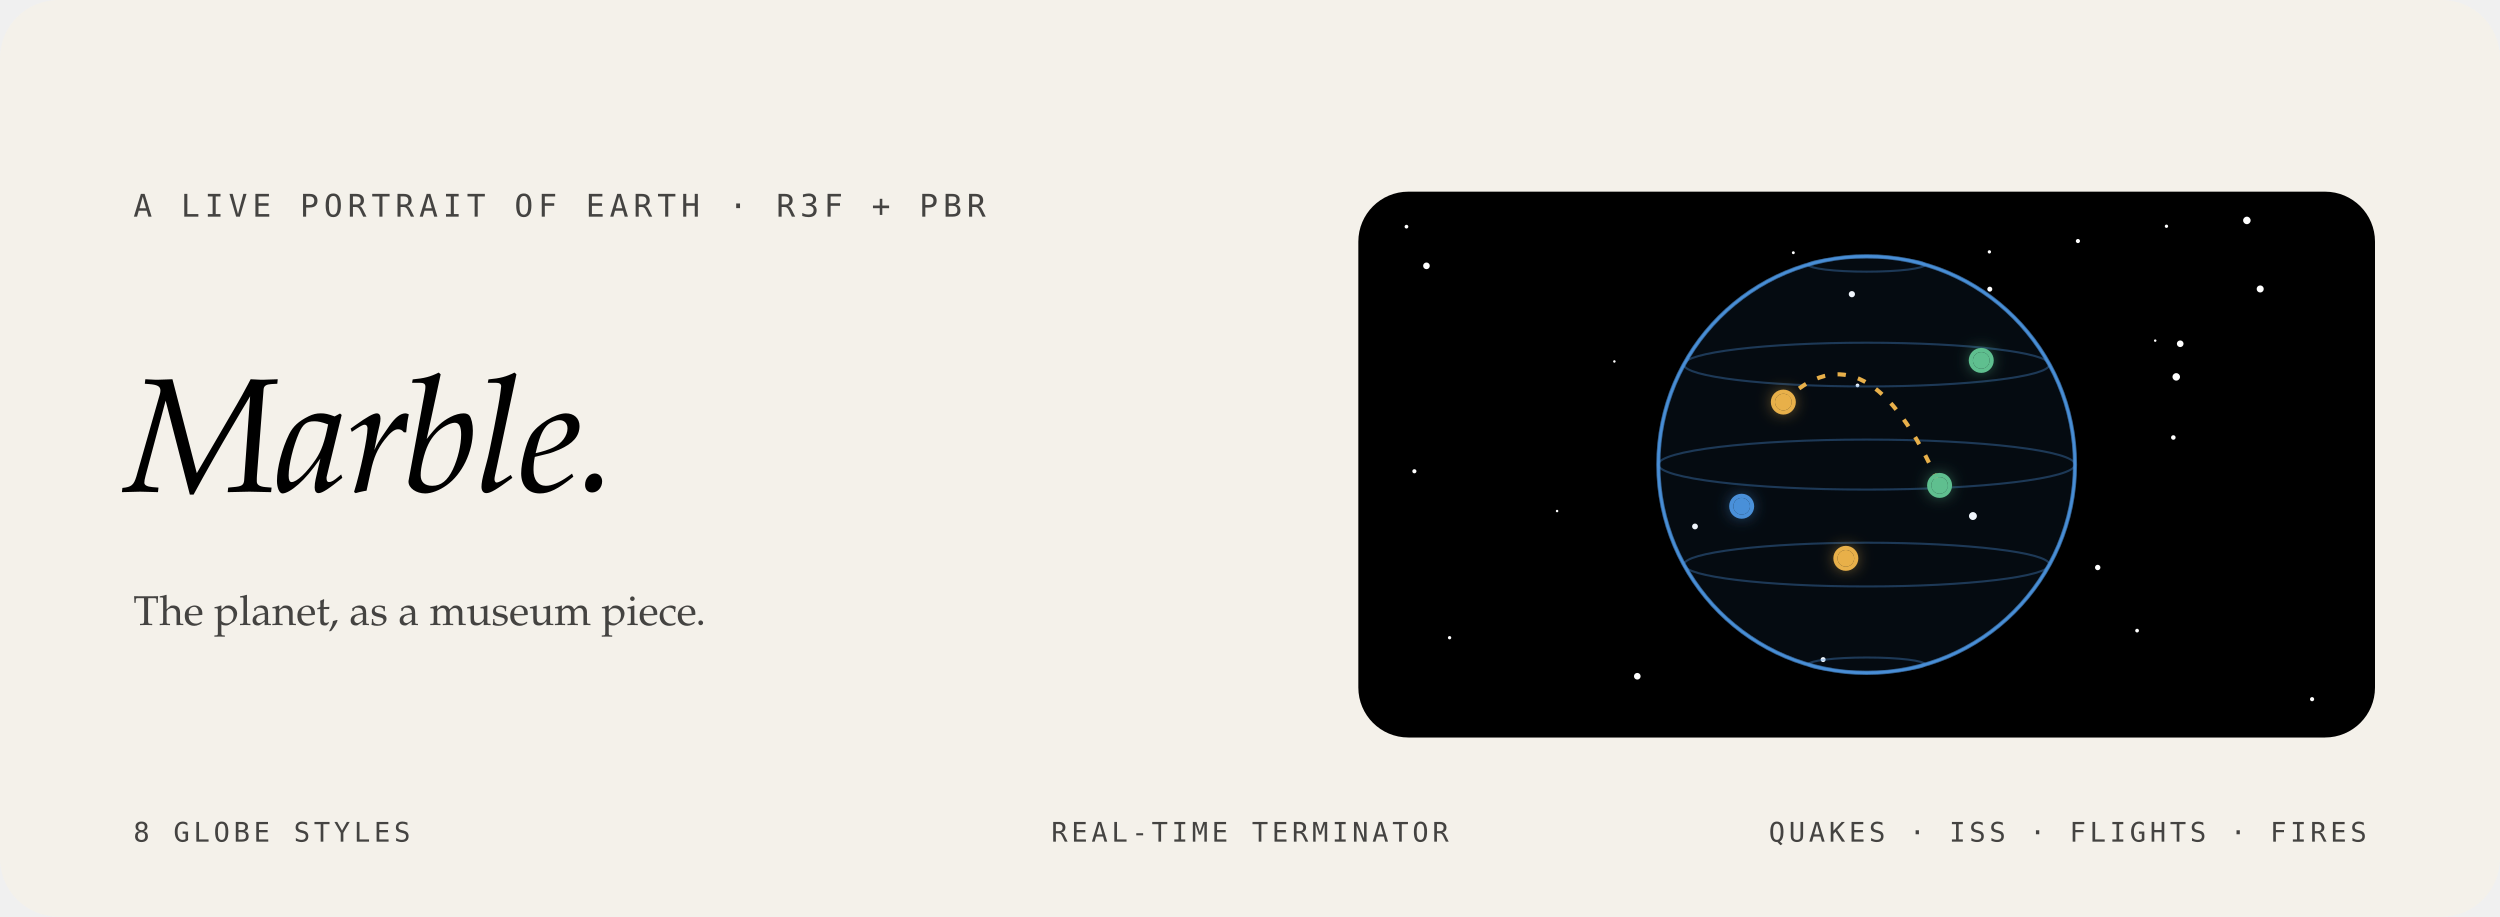
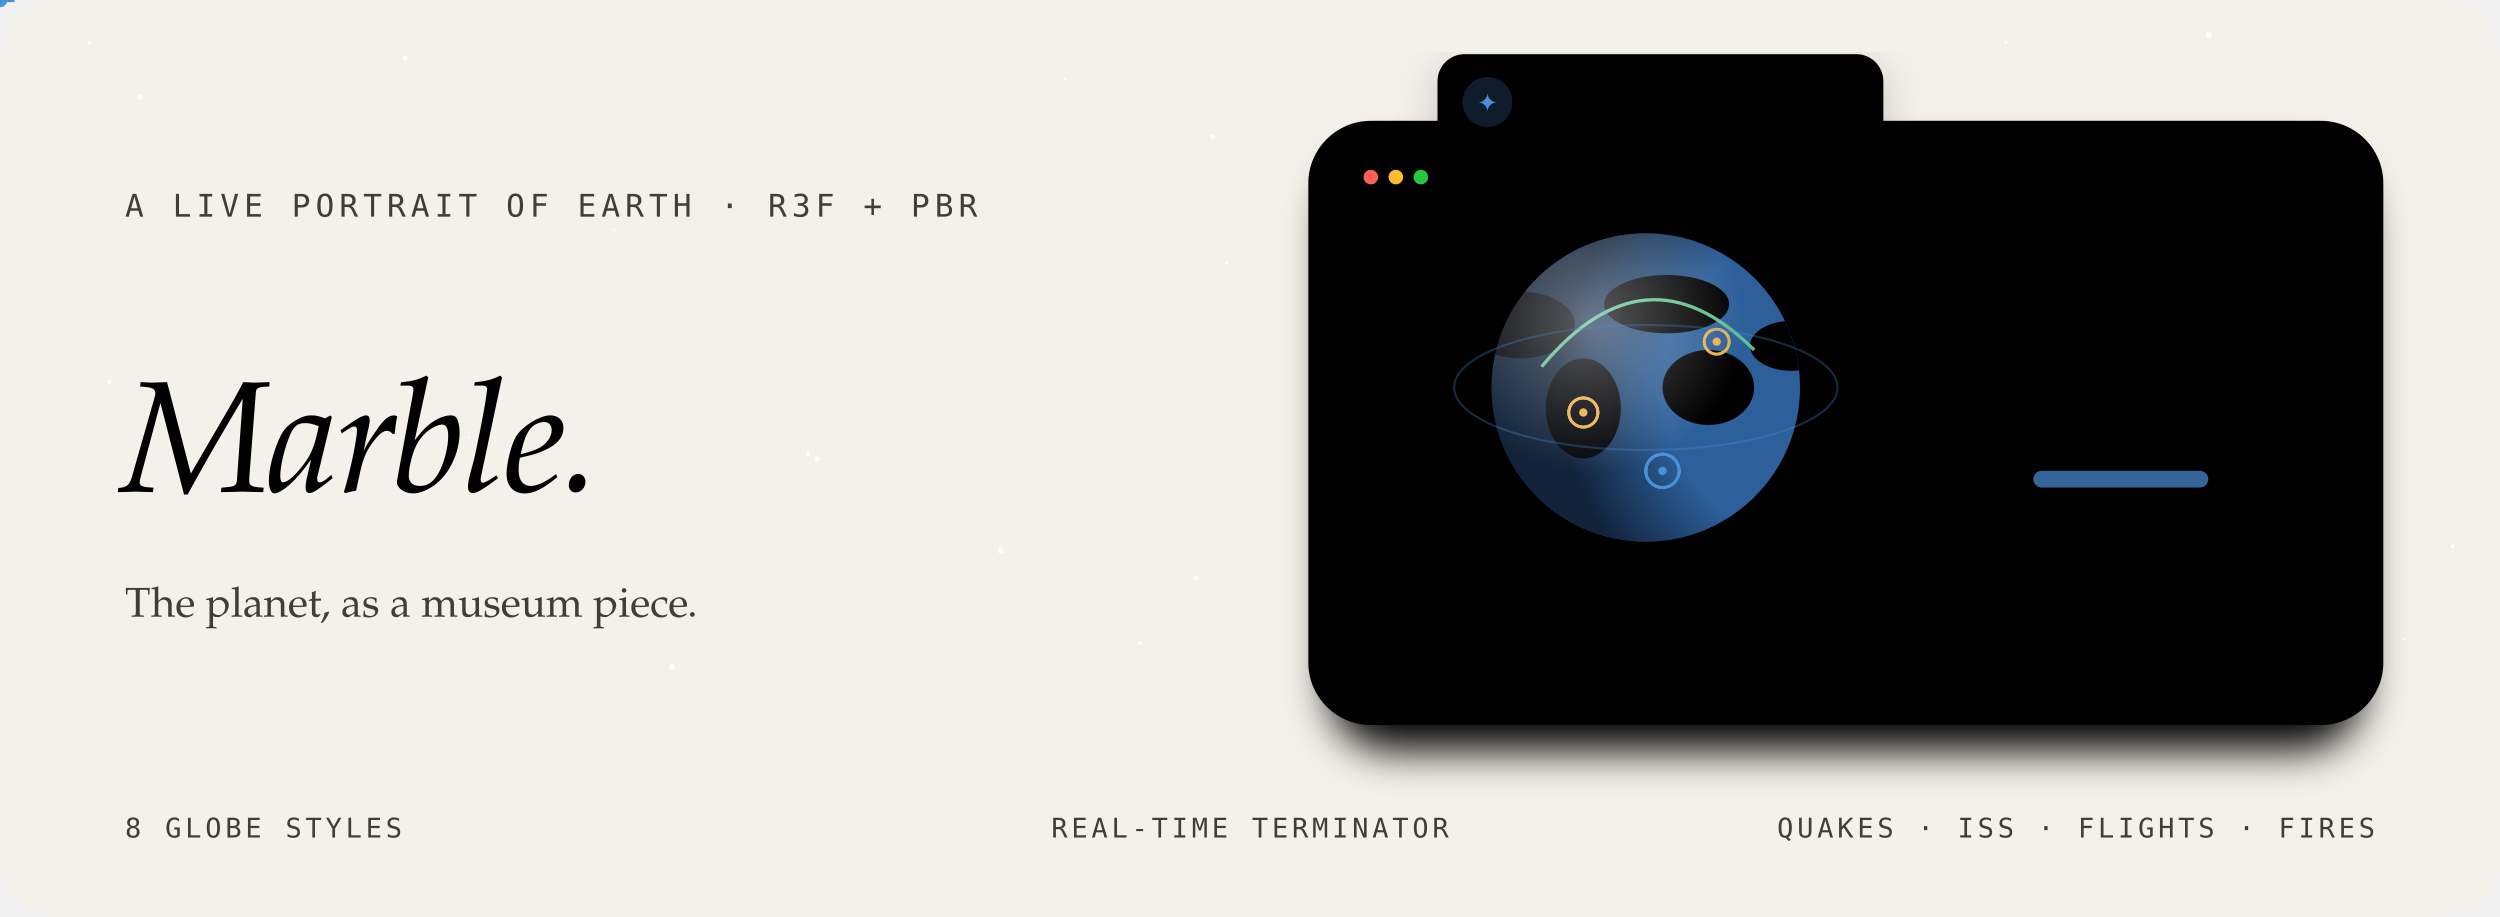
<svg xmlns="http://www.w3.org/2000/svg" viewBox="0 0 1200 440" width="1200" height="440" role="img" aria-label="MARBLE — a live portrait of Earth, rendered as a museum piece">
  <style>
.bg{animation:bg 12s linear infinite}
@keyframes bg{0%,8%{fill:#f4f1ea}28%{fill:#5c6b7a}48%,80%{fill:#0b1220}90%,100%{fill:#f4f1ea}}
.ink{animation:ink 12s linear infinite}
- @keyframes ink{0%,8%{fill:#1f2328}28%{fill:#f7f5ef}48%,80%{fill:#eef1f6}90%,100%{fill:#1f2328}}
+ @keyframes ink{0%,17.5%{fill:#1f2328}18.5%,28%{fill:#f7f5ef}48%,84.5%{fill:#eef1f6}85.5%,100%{fill:#1f2328}}
.rule{animation:rule 12s linear infinite}
- @keyframes rule{0%,8%{stroke:#1f232833}28%{stroke:#f7f5ef33}48%,80%{stroke:#eef1f633}90%,100%{stroke:#1f232833}}
- .panel{animation:panel 12s linear infinite}
- @keyframes panel{0%,8%{fill:#1f232812}28%{fill:#f7f5ef12}48%,80%{fill:#eef1f612}90%,100%{fill:#1f232812}}
- .muted{opacity:.72}
+ @keyframes rule{0%,17.5%{stroke:#1f232833}18.5%,28%{stroke:#f7f5ef33}48%,84.5%{stroke:#eef1f633}85.5%,100%{stroke:#1f232833}}
+ .muted{opacity:.74}
.stars{animation:stars 12s linear infinite}
- @keyframes stars{0%,8%{opacity:0}28%{opacity:.25}48%,80%{opacity:.9}90%,100%{opacity:0}}
+ @keyframes stars{0%,8%{opacity:0}28%{opacity:.2}48%,80%{opacity:.85}90%,100%{opacity:0}}
@keyframes tw{0%,100%{opacity:1}50%{opacity:.25}}
- .lit{filter:drop-shadow(0 0 4px currentColor)}
- .pulse{animation:pulse 2.8s ease-in-out infinite;transform-box:fill-box;transform-origin:center}
- @keyframes pulse{0%,100%{transform:scale(1)}50%{transform:scale(1.18)}}
- @keyframes spin{0%{transform:scaleX(1)}50%{transform:scaleX(0)}100%{transform:scaleX(-1)}}
- @keyframes ping{0%{transform:scale(.6);opacity:1}100%{transform:scale(3.2);opacity:0}}
- @keyframes dash{to{stroke-dashoffset:-20}}
- @keyframes grow{0%{transform:scaleY(.08)}35%,80%{transform:scaleY(1)}100%{transform:scaleY(.08)}}
- @keyframes draw{0%{stroke-dashoffset:700}45%,80%{stroke-dashoffset:0}100%{stroke-dashoffset:-700}}
- @keyframes blink{50%{opacity:0}}
- @keyframes feed{0%{transform:translateY(150px);opacity:0}15%{opacity:1}85%{opacity:1}100%{transform:translateY(-30px);opacity:0}}
- @keyframes float{0%,100%{transform:translateY(0)}50%{transform:translateY(-10px)}}
- @keyframes slide{to{transform:translateX(100px)}}
- @keyframes eq{from{transform:scaleY(.15)}to{transform:scaleY(1)}}
- @keyframes drop{0%,6%{transform:scaleY(0);opacity:0}16%,88%{transform:scaleY(1);opacity:1}96%,100%{transform:scaleY(0);opacity:0}}
- @keyframes gauge{0%,10%{stroke-dashoffset:390}40%,85%{stroke-dashoffset:110}100%{stroke-dashoffset:390}}
- @keyframes lift{0%,100%{transform:translateY(0)}50%{transform:translateY(-6px)}}
- @keyframes sweep{0%{transform:skewX(-18deg) translateX(0)}60%,100%{transform:skewX(-18deg) translateX(788px)}}
- 
+ .bezel{animation:bezel 12s linear infinite}
+ @keyframes bezel{0%,8%{fill:#fffaf6}28%{fill:#5a2c45}48%,80%{fill:#20121b}90%,100%{fill:#fffaf6}}
+ .scr{animation:scr 12s linear infinite}
+ @keyframes scr{0%,8%{fill:#fff3ee}28%{fill:#3a1b2c}48%,80%{fill:#140a12}90%,100%{fill:#fff3ee}}
+ .rowbg{animation:rowbg 12s linear infinite}
+ @keyframes rowbg{0%,8%{fill:#2a142010}28%{fill:#fff0f512}48%,80%{fill:#ffffff0c}90%,100%{fill:#2a142010}}
+ .pill{animation:pill 12s linear infinite}
+ @keyframes pill{0%,8%{fill:#2a14200d}28%{fill:#fff0f51a}48%,80%{fill:#ffffff12}90%,100%{fill:#2a14200d}}
+ .toast{animation:toast 12s linear infinite}
+ @keyframes toast{0%,8%{fill:#ffffff}28%{fill:#4a2238}48%,80%{fill:#26121e}90%,100%{fill:#ffffff}}
+ .edge{animation:edge 12s linear infinite}
+ @keyframes edge{0%,8%{stroke:#2a142024}28%{stroke:#fff0f526}48%,80%{stroke:#ffffff1f}90%,100%{stroke:#2a142024}}
+ .shade{animation:shade 12s linear infinite}
+ @keyframes shade{0%,8%{fill-opacity:.10}28%{fill-opacity:.22}48%,80%{fill-opacity:.45}90%,100%{fill-opacity:.10}}
+ .lit{filter:drop-shadow(0 0 3px currentColor)}
+ .caret{animation:blink 1s steps(1) infinite}@keyframes blink{50%{opacity:0}}
+ .ping{animation:ping 1.6s ease-out infinite;transform-box:fill-box;transform-origin:center}@keyframes ping{0%{transform:scale(.5);opacity:.9}100%{transform:scale(2.6);opacity:0}}
+ .spin{animation:spin 8s linear infinite;transform-box:fill-box;transform-origin:center}@keyframes spin{to{transform:rotate(360deg)}}
+ .bob{animation:bob 4s ease-in-out infinite}@keyframes bob{0%,100%{transform:translateY(0)}50%{transform:translateY(-5px)}}
+ .ocean{animation:ocean 12s steps(1) infinite}
+ @keyframes ocean{0%{fill:#2d5f9a}33.3%{fill:#e6d3a8}66.7%{fill:#173a6b}100%{fill:#2d5f9a}}
+ .landc{animation:landc 12s steps(1) infinite}
+ @keyframes landc{0%{fill:#5c8a4f}33.3%{fill:#b88a52}66.7%{fill:#173a6b}100%{fill:#5c8a4f}}
+ .lline{animation:lline 12s steps(1) infinite}
+ @keyframes lline{0%{stroke:#3f6b37;stroke-opacity:.0}33.3%{stroke:#6b4a26;stroke-opacity:.8}66.7%{stroke:#e9f1ff;stroke-opacity:.9}100%{stroke:#3f6b37;stroke-opacity:.0}}
+ .grat{animation:grat 12s steps(1) infinite}
+ @keyframes grat{0%{stroke:#ffffff;stroke-opacity:.12}33.3%{stroke:#6b4a26;stroke-opacity:.35}66.7%{stroke:#e9f1ff;stroke-opacity:.45}100%{stroke:#ffffff;stroke-opacity:.12}}
+ .spinx{animation:spinx 12s linear infinite}@keyframes spinx{from{transform:translateX(-70px)}to{transform:translateX(70px)}}
+ .term{animation:term 12s ease-in-out infinite}
+ @keyframes term{0%{transform:translateX(30px)}50%{transform:translateX(-10px)}100%{transform:translateX(30px)}}
+ .arc{stroke-dasharray:180;animation:arc 12s ease-in-out infinite}
+ @keyframes arc{0%{stroke-dashoffset:180}16.7%{stroke-dashoffset:180}37.5%{stroke-dashoffset:0}91.7%{stroke-dashoffset:0;opacity:1}95.8%{opacity:0}100%{stroke-dashoffset:180;opacity:0}}
+ @keyframes sn0{0%{opacity:0}0%{opacity:0}1.3%{opacity:1}31.7%{opacity:1}32.9%{opacity:0}100%{opacity:0}}
+ @keyframes sn1{0%{opacity:0}33.3%{opacity:0}34.6%{opacity:1}65%{opacity:1}66.3%{opacity:0}100%{opacity:0}}
+ @keyframes sn2{0%{opacity:0}66.7%{opacity:0}67.9%{opacity:1}98.3%{opacity:1}99.6%{opacity:0}100%{opacity:0}}
+ .panel{animation:panel 12s cubic-bezier(.3,1.3,.5,1) infinite}
+ @keyframes panel{0%{opacity:0;transform:translateY(10px)}43.3%{opacity:0;transform:translateY(10px)}46.3%{opacity:1;transform:none}91.7%{opacity:1;transform:none}94.6%{opacity:0;transform:translateY(10px)}100%{opacity:0;transform:translateY(10px)}}
+ .iss{animation:iss 12s cubic-bezier(.3,1.3,.5,1) infinite}
+ @keyframes iss{0%{opacity:0;transform:translateY(-14px)}68.3%{opacity:0;transform:translateY(-14px)}71.2%{opacity:1;transform:none}90.8%{opacity:1;transform:none}93.8%{opacity:0;transform:translateY(-14px)}100%{opacity:0;transform:translateY(-14px)}}
@media (prefers-reduced-motion:reduce){*{animation:none!important}}
</style>
  <rect class="bg" width="1200" height="440" rx="28" fill="#f4f1ea" />
-   <g font-family="ui-monospace,SFMono-Regular,Menlo,Consolas,monospace" font-size="15" letter-spacing="2.4">
-     <text class="ink muted" x="64" y="104">A LIVE PORTRAIT OF EARTH · R3F + PBR</text>
-   </g>
-   <text class="ink" x="60" y="236" font-family="'Iowan Old Style','Palatino Linotype',Palatino,Georgia,serif" font-style="italic" font-size="78" letter-spacing="-1">Marble.</text>
-   <text class="ink muted" x="64" y="300" font-family="'Iowan Old Style','Palatino Linotype',Palatino,Georgia,serif" font-size="20">The planet, as a museum piece.</text>
-   <line class="rule" x1="64" y1="372" x2="1136" y2="372" />
+   <g class="stars">
+     <circle cx="582" cy="65.6" r="1.3" fill="#fff" style="animation:tw 3.7s ease-in-out 1.3s infinite" />
+     <circle cx="949.1" cy="96.5" r="0.5" fill="#fff" style="animation:tw 3.1s ease-in-out 1.6s infinite" />
+     <circle cx="1060.2" cy="16.6" r="1.5" fill="#fff" style="animation:tw 3.6s ease-in-out 1.1s infinite" />
+     <circle cx="392.3" cy="220.2" r="1.2" fill="#fff" style="animation:tw 2.9s ease-in-out 0.8s infinite" />
+     <circle cx="547.2" cy="308.7" r="1" fill="#fff" style="animation:tw 3.1s ease-in-out 0s infinite" />
+     <circle cx="749.1" cy="62.2" r="1" fill="#fff" style="animation:tw 2.9s ease-in-out 0.1s infinite" />
+     <circle cx="748.5" cy="37.4" r="0.7" fill="#fff" style="animation:tw 3.2s ease-in-out 0.6s infinite" />
+     <circle cx="52.6" cy="183.4" r="0.9" fill="#fff" style="animation:tw 3.3s ease-in-out 1.9s infinite" />
+     <circle cx="95.2" cy="294.2" r="0.7" fill="#fff" style="animation:tw 1.7s ease-in-out 1.6s infinite" />
+     <circle cx="1139" cy="335.1" r="0.8" fill="#fff" style="animation:tw 2.9s ease-in-out 0.7s infinite" />
+     <circle cx="67.1" cy="46.7" r="1.3" fill="#fff" style="animation:tw 2.3s ease-in-out 0.6s infinite" />
+     <circle cx="1076.3" cy="62.1" r="1.4" fill="#fff" style="animation:tw 3.6s ease-in-out 1.4s infinite" />
+     <circle cx="322.4" cy="319.9" r="1.4" fill="#fff" style="animation:tw 2.8s ease-in-out 1.2s infinite" />
+     <circle cx="879.6" cy="247.5" r="1.1" fill="#fff" style="animation:tw 2.5s ease-in-out 0s infinite" />
+     <circle cx="979.4" cy="98.5" r="1.4" fill="#fff" style="animation:tw 2.1s ease-in-out 1.6s infinite" />
+     <circle cx="511.2" cy="37.9" r="0.6" fill="#fff" style="animation:tw 3.8s ease-in-out 1.6s infinite" />
+     <circle cx="294.6" cy="110.3" r="0.5" fill="#fff" style="animation:tw 3.7s ease-in-out 0.5s infinite" />
+     <circle cx="43" cy="20.6" r="0.7" fill="#fff" style="animation:tw 2.3s ease-in-out 0.4s infinite" />
+     <circle cx="855.7" cy="30.3" r="0.9" fill="#fff" style="animation:tw 2.8s ease-in-out 0.2s infinite" />
+     <circle cx="927.4" cy="289.5" r="0.8" fill="#fff" style="animation:tw 3.2s ease-in-out 1.6s infinite" />
+     <circle cx="728.6" cy="213.2" r="1.6" fill="#fff" style="animation:tw 2.7s ease-in-out 0.7s infinite" />
+     <circle cx="962.8" cy="20.4" r="0.7" fill="#fff" style="animation:tw 3.5s ease-in-out 1.5s infinite" />
+     <circle cx="974.6" cy="120.6" r="1.5" fill="#fff" style="animation:tw 3.6s ease-in-out 0.5s infinite" />
+     <circle cx="225.2" cy="210" r="0.5" fill="#fff" style="animation:tw 1.9s ease-in-out 1.5s infinite" />
+     <circle cx="588.8" cy="126.3" r="0.7" fill="#fff" style="animation:tw 3.6s ease-in-out 0.7s infinite" />
+     <circle cx="971.2" cy="161" r="0.9" fill="#fff" style="animation:tw 3.4s ease-in-out 1.3s infinite" />
+     <circle cx="480.4" cy="264.4" r="1.3" fill="#fff" style="animation:tw 3.4s ease-in-out 0.7s infinite" />
+     <circle cx="1115.5" cy="250.9" r="1.1" fill="#fff" style="animation:tw 3.8s ease-in-out 1s infinite" />
+     <circle cx="753.1" cy="295.4" r="0.9" fill="#fff" style="animation:tw 3.6s ease-in-out 1.5s infinite" />
+     <circle cx="1154" cy="306.6" r="0.6" fill="#fff" style="animation:tw 3.2s ease-in-out 0.1s infinite" />
+     <circle cx="1117" cy="227.2" r="0.6" fill="#fff" style="animation:tw 1.6s ease-in-out 1.5s infinite" />
+     <circle cx="849.2" cy="186.6" r="0.7" fill="#fff" style="animation:tw 3.6s ease-in-out 0.6s infinite" />
+     <circle cx="194.5" cy="27.9" r="1.2" fill="#fff" style="animation:tw 1.9s ease-in-out 1s infinite" />
+     <circle cx="1128.6" cy="294" r="0.6" fill="#fff" style="animation:tw 2.1s ease-in-out 0.9s infinite" />
+     <circle cx="788.5" cy="323.1" r="1.4" fill="#fff" style="animation:tw 3.2s ease-in-out 0.8s infinite" />
+     <circle cx="944.2" cy="221.2" r="0.9" fill="#fff" style="animation:tw 3.3s ease-in-out 0.7s infinite" />
+     <circle cx="574.1" cy="277.4" r="1.1" fill="#fff" style="animation:tw 1.6s ease-in-out 1.7s infinite" />
+     <circle cx="1177.2" cy="262.2" r="1" fill="#fff" style="animation:tw 3.2s ease-in-out 0.4s infinite" />
+     <circle cx="688.2" cy="296.1" r="1.3" fill="#fff" style="animation:tw 1.7s ease-in-out 1.2s infinite" />
+     <circle cx="387.9" cy="218" r="1" fill="#fff" style="animation:tw 2.1s ease-in-out 0.5s infinite" />
+   </g>
+   <text class="ink muted" x="60" y="104" font-family="ui-monospace,SFMono-Regular,Menlo,Consolas,monospace" font-size="15" letter-spacing="2.4">A LIVE PORTRAIT OF EARTH · R3F + PBR</text>
+   <text class="ink" x="58" y="236" font-family="'Iowan Old Style','Palatino Linotype',Palatino,Georgia,serif" font-style="italic" font-size="76" letter-spacing="-1">Marble.</text>
+   <text class="ink muted" x="60" y="296" font-family="'Iowan Old Style','Palatino Linotype',Palatino,Georgia,serif" font-size="20">The planet, as a museum piece.</text>
+   <line class="rule" x1="60" y1="370" x2="1140" y2="370" />
  <g font-family="ui-monospace,SFMono-Regular,Menlo,Consolas,monospace" font-size="13" letter-spacing="1.8">
-     <text class="ink muted" x="64" y="404">8 GLOBE STYLES</text>
-     <text class="ink muted" x="600" y="404" text-anchor="middle">REAL-TIME TERMINATOR</text>
-     <text class="ink muted" x="1136" y="404" text-anchor="end">QUAKES · ISS · FLIGHTS · FIRES</text>
-   </g>
-   <rect class="panel rule" x="652" y="92" width="488" height="262" rx="24" />
-   <g class="stars">
-     <circle cx="888.9" cy="141.2" r="1.5" fill="#fff" style="animation:tw 3.7s ease-in-out 1.3s infinite" />
-     <circle cx="1034.5" cy="163.5" r="0.6" fill="#fff" style="animation:tw 3.1s ease-in-out 1.6s infinite" />
-     <circle cx="1078.5" cy="105.8" r="1.8" fill="#fff" style="animation:tw 3.6s ease-in-out 1.1s infinite" />
-     <circle cx="813.6" cy="252.7" r="1.4" fill="#fff" style="animation:tw 2.9s ease-in-out 0.8s infinite" />
-     <circle cx="875.1" cy="316.6" r="1.2" fill="#fff" style="animation:tw 3.1s ease-in-out 0s infinite" />
-     <circle cx="955.1" cy="138.8" r="1.2" fill="#fff" style="animation:tw 2.9s ease-in-out 0.1s infinite" />
-     <circle cx="954.9" cy="120.9" r="0.8" fill="#fff" style="animation:tw 3.2s ease-in-out 0.6s infinite" />
-     <circle cx="678.9" cy="226.2" r="1" fill="#fff" style="animation:tw 3.3s ease-in-out 1.9s infinite" />
-     <circle cx="695.8" cy="306.1" r="0.8" fill="#fff" style="animation:tw 1.7s ease-in-out 1.6s infinite" />
-     <circle cx="1109.8" cy="335.6" r="1" fill="#fff" style="animation:tw 2.9s ease-in-out 0.7s infinite" />
-     <circle cx="684.7" cy="127.6" r="1.6" fill="#fff" style="animation:tw 2.3s ease-in-out 0.6s infinite" />
-     <circle cx="1084.9" cy="138.7" r="1.7" fill="#fff" style="animation:tw 3.6s ease-in-out 1.4s infinite" />
-     <circle cx="785.9" cy="324.6" r="1.6" fill="#fff" style="animation:tw 2.8s ease-in-out 1.2s infinite" />
-     <circle cx="1006.9" cy="272.4" r="1.3" fill="#fff" style="animation:tw 2.5s ease-in-out 0s infinite" />
-     <circle cx="1046.5" cy="165" r="1.6" fill="#fff" style="animation:tw 2.1s ease-in-out 1.6s infinite" />
-     <circle cx="860.8" cy="121.3" r="0.7" fill="#fff" style="animation:tw 3.8s ease-in-out 1.6s infinite" />
-     <circle cx="774.9" cy="173.5" r="0.6" fill="#fff" style="animation:tw 3.7s ease-in-out 0.5s infinite" />
-     <circle cx="675.1" cy="108.8" r="0.9" fill="#fff" style="animation:tw 2.3s ease-in-out 0.4s infinite" />
-     <circle cx="997.4" cy="115.7" r="1" fill="#fff" style="animation:tw 2.8s ease-in-out 0.2s infinite" />
-     <circle cx="1025.8" cy="302.7" r="0.9" fill="#fff" style="animation:tw 3.2s ease-in-out 1.6s infinite" />
-     <circle cx="947" cy="247.7" r="1.9" fill="#fff" style="animation:tw 2.7s ease-in-out 0.7s infinite" />
-     <circle cx="1039.9" cy="108.6" r="0.8" fill="#fff" style="animation:tw 3.5s ease-in-out 1.5s infinite" />
-     <circle cx="1044.6" cy="180.9" r="1.8" fill="#fff" style="animation:tw 3.6s ease-in-out 0.5s infinite" />
-     <circle cx="747.4" cy="245.3" r="0.6" fill="#fff" style="animation:tw 1.9s ease-in-out 1.5s infinite" />
-     <circle cx="891.6" cy="185" r="0.9" fill="#fff" style="animation:tw 3.6s ease-in-out 0.7s infinite" />
-     <circle cx="1043.2" cy="210" r="1.1" fill="#fff" style="animation:tw 3.4s ease-in-out 1.3s infinite" />
-   </g>
-   <circle cx="896" cy="223" r="100" fill="#4a90d9" fill-opacity=".08" stroke="#4a90d9" stroke-opacity=".7" stroke-width="2" />
-   <ellipse cx="896" cy="223" rx="100" ry="100" fill="none" stroke="#4a90d9" stroke-opacity=".55" style="animation:spin 8s linear 0s infinite;transform-origin:896px 223px" />
-   <ellipse cx="896" cy="223" rx="100" ry="100" fill="none" stroke="#4a90d9" stroke-opacity=".55" style="animation:spin 8s linear -2s infinite;transform-origin:896px 223px" />
-   <ellipse cx="896" cy="223" rx="100" ry="100" fill="none" stroke="#4a90d9" stroke-opacity=".55" style="animation:spin 8s linear -4s infinite;transform-origin:896px 223px" />
-   <ellipse cx="896" cy="223" rx="100" ry="100" fill="none" stroke="#4a90d9" stroke-opacity=".55" style="animation:spin 8s linear -6s infinite;transform-origin:896px 223px" />
-   <ellipse cx="896" cy="127" rx="28" ry="3.4" fill="none" stroke="#4a90d9" stroke-opacity=".35" />
-   <ellipse cx="896" cy="175" rx="87.7" ry="10.5" fill="none" stroke="#4a90d9" stroke-opacity=".35" />
-   <ellipse cx="896" cy="223" rx="100" ry="12" fill="none" stroke="#4a90d9" stroke-opacity=".35" />
-   <ellipse cx="896" cy="271" rx="87.7" ry="10.5" fill="none" stroke="#4a90d9" stroke-opacity=".35" />
-   <ellipse cx="896" cy="319" rx="28" ry="3.4" fill="none" stroke="#4a90d9" stroke-opacity=".35" />
-   <path d="M 856 193 Q 896 153 931 233" fill="none" stroke="#e8b04a" stroke-width="2" stroke-dasharray="4 6" style="animation:dash 2s linear infinite" />
-   <circle cx="856" cy="193" r="5" fill="none" stroke="#e8b04a" stroke-width="2" style="animation:ping 2.4s ease-out 0s infinite;transform-origin:856px 193px" />
-   <circle cx="856" cy="193" r="4" fill="#e8b04a" class="lit" style="color:#e8b04a" />
-   <circle cx="931" cy="233" r="5" fill="none" stroke="#5fbf8f" stroke-width="2" style="animation:ping 2.4s ease-out 0.45s infinite;transform-origin:931px 233px" />
-   <circle cx="931" cy="233" r="4" fill="#5fbf8f" class="lit" style="color:#5fbf8f" />
-   <circle cx="886" cy="268" r="5" fill="none" stroke="#e8b04a" stroke-width="2" style="animation:ping 2.4s ease-out 0.9s infinite;transform-origin:886px 268px" />
-   <circle cx="886" cy="268" r="4" fill="#e8b04a" class="lit" style="color:#e8b04a" />
-   <circle cx="951" cy="173" r="5" fill="none" stroke="#5fbf8f" stroke-width="2" style="animation:ping 2.4s ease-out 1.35s infinite;transform-origin:951px 173px" />
-   <circle cx="951" cy="173" r="4" fill="#5fbf8f" class="lit" style="color:#5fbf8f" />
-   <circle cx="836" cy="243" r="5" fill="none" stroke="#4a90d9" stroke-width="2" style="animation:ping 2.4s ease-out 1.8s infinite;transform-origin:836px 243px" />
-   <circle cx="836" cy="243" r="4" fill="#4a90d9" class="lit" style="color:#4a90d9" />
+     <text class="ink muted" x="60" y="402">8 GLOBE STYLES</text>
+     <text class="ink muted" x="600" y="402" text-anchor="middle">REAL-TIME TERMINATOR</text>
+     <text class="ink muted" x="1140" y="402" text-anchor="end">QUAKES · ISS · FLIGHTS · FIRES</text>
+   </g>
+   <defs>
+     <filter id="soft" x="-10%" y="-10%" width="120%" height="140%">
+       <feGaussianBlur stdDeviation="10" />
+     </filter>
+     <clipPath id="g">
+       <circle cx="790" cy="186" r="74" />
+     </clipPath>
+     <radialGradient id="night" cx="1" cy=".5" r="1">
+       <stop offset=".45" stop-color="#05070f" stop-opacity="0" />
+       <stop offset=".75" stop-color="#05070f" stop-opacity=".7" />
+     </radialGradient>
+     <radialGradient id="spec" cx=".32" cy=".28" r=".5">
+       <stop offset="0" stop-color="#fff" stop-opacity=".35" />
+       <stop offset="1" stop-color="#fff" stop-opacity="0" />
+     </radialGradient>
+   </defs>
+   <rect x="638" y="76" width="496" height="284" rx="30" fill="#000" class="shade" filter="url(#soft)" />
+   <rect class="bezel" x="628" y="58" width="516" height="290" rx="30" />
+   <rect class="edge" x="628" y="58" width="516" height="290" rx="30" fill="none" />
+   <rect class="scr" x="642" y="72" width="488" height="262" rx="20" />
+   <circle cx="658" cy="85" r="3.5" fill="#ff5f57" />
+   <circle cx="670" cy="85" r="3.5" fill="#febc2e" />
+   <circle cx="682" cy="85" r="3.5" fill="#28c840" />
+   <text class="ink" x="692" y="89" text-anchor="start" font-family="ui-monospace,SFMono-Regular,Menlo,Consolas,monospace" font-size="8.5" letter-spacing="1.2" opacity="0.7">A LIVE PORTRAIT OF EARTH</text>
+   <ellipse cx="790" cy="286" rx="66.6" ry="9" fill="#000" class="shade" filter="url(#soft)" />
+   <path d="M 760 264 L 820 264 L 830 286 L 750 286 Z" class="rowbg" />
+   <g clip-path="url(#g)">
+     <circle class="ocean" cx="790" cy="186" r="74" fill="#2d5f9a" />
+     <g class="spinx">
+       <ellipse class="landc" cx="730" cy="156" rx="26" ry="16" />
+       <ellipse class="lline" cx="730" cy="156" rx="26" ry="16" fill="none" stroke-width="1" />
+       <ellipse class="landc" cx="760" cy="196" rx="18" ry="24" />
+       <ellipse class="lline" cx="760" cy="196" rx="18" ry="24" fill="none" stroke-width="1" />
+       <ellipse class="landc" cx="800" cy="146" rx="30" ry="14" />
+       <ellipse class="lline" cx="800" cy="146" rx="30" ry="14" fill="none" stroke-width="1" />
+       <ellipse class="landc" cx="820" cy="186" rx="22" ry="18" />
+       <ellipse class="lline" cx="820" cy="186" rx="22" ry="18" fill="none" stroke-width="1" />
+       <ellipse class="landc" cx="860" cy="166" rx="20" ry="12" />
+       <ellipse class="lline" cx="860" cy="166" rx="20" ry="12" fill="none" stroke-width="1" />
+       <ellipse class="landc" cx="890" cy="206" rx="24" ry="16" />
+       <ellipse class="lline" cx="890" cy="206" rx="24" ry="16" fill="none" stroke-width="1" />
+       <ellipse class="landc" cx="690" cy="216" rx="22" ry="14" />
+       <ellipse class="lline" cx="690" cy="216" rx="22" ry="14" fill="none" stroke-width="1" />
+       <ellipse class="landc" cx="930" cy="156" rx="26" ry="14" />
+       <ellipse class="lline" cx="930" cy="156" rx="26" ry="14" fill="none" stroke-width="1" />
+       <ellipse class="landc" cx="650" cy="176" rx="20" ry="18" />
+       <ellipse class="lline" cx="650" cy="176" rx="20" ry="18" fill="none" stroke-width="1" />
+     </g>
+     <ellipse class="grat" cx="790" cy="186" rx="40" ry="74" fill="none" />
+     <ellipse class="grat" cx="790" cy="186" rx="64.9" ry="74" fill="none" />
+     <ellipse class="grat" cx="790" cy="186" rx="74" ry="74" fill="none" />
+     <ellipse class="grat" cx="790" cy="186" rx="64.9" ry="74" fill="none" />
+     <ellipse class="grat" cx="790" cy="186" rx="40" ry="74" fill="none" />
+     <ellipse class="grat" cx="790" cy="134" rx="52.6" ry="6.3" fill="none" />
+     <ellipse class="grat" cx="790" cy="160" rx="69.3" ry="8.3" fill="none" />
+     <ellipse class="grat" cx="790" cy="186" rx="74" ry="8.9" fill="none" />
+     <ellipse class="grat" cx="790" cy="212" rx="69.3" ry="8.3" fill="none" />
+     <ellipse class="grat" cx="790" cy="238" rx="52.6" ry="6.3" fill="none" />
+     <g class="term">
+       <circle cx="790" cy="186" r="85.1" fill="url(#night)" />
+     </g>
+     <circle class="ping" cx="760" cy="198" r="7" fill="none" stroke="#e8b04a" stroke-width="1.3" style="animation-duration:2.6s;animation-delay:0s" />
+     <circle class="ping" cx="760" cy="198" r="7" fill="none" stroke="#e8b04a" stroke-width="1.3" style="animation-duration:2.6s;animation-delay:-0.5s" />
+     <circle class="ping" cx="760" cy="198" r="7" fill="none" stroke="#e8b04a" stroke-width="1.3" style="animation-duration:2.6s;animation-delay:-1s" />
+     <circle cx="760" cy="198" r="2" fill="#e8b04a" />
+     <circle class="ping" cx="824" cy="164" r="6" fill="none" stroke="#e8b04a" stroke-width="1.3" style="animation-duration:2.4s;animation-delay:0s" />
+     <circle class="ping" cx="824" cy="164" r="6" fill="none" stroke="#e8b04a" stroke-width="1.3" style="animation-duration:2.4s;animation-delay:-0.5s" />
+     <circle cx="824" cy="164" r="2" fill="#e8b04a" />
+     <circle class="ping" cx="798" cy="226" r="8" fill="none" stroke="#4a90d9" stroke-width="1.3" style="animation-duration:2.8s;animation-delay:0s" />
+     <circle class="ping" cx="798" cy="226" r="8" fill="none" stroke="#4a90d9" stroke-width="1.3" style="animation-duration:2.8s;animation-delay:-0.5s" />
+     <circle class="ping" cx="798" cy="226" r="8" fill="none" stroke="#4a90d9" stroke-width="1.3" style="animation-duration:2.8s;animation-delay:-1s" />
+     <circle class="ping" cx="798" cy="226" r="8" fill="none" stroke="#4a90d9" stroke-width="1.3" style="animation-duration:2.8s;animation-delay:-1.5s" />
+     <circle cx="798" cy="226" r="2" fill="#4a90d9" />
+     <path class="arc" d="M 740 176 Q 790 116 842 168" fill="none" stroke="#5fbf8f" stroke-width="1.6" />
+   </g>
+   <circle cx="790" cy="186" r="74" fill="url(#spec)" />
+   <ellipse cx="790" cy="186" rx="92" ry="30" fill="none" stroke="#4a90d9" stroke-opacity=".3" />
+   <g>
+     <circle r="3.5" fill="#4a90d9" />
+     <rect x="-7" y="-1" width="14" height="2" fill="#4a90d9" />
+     <animateMotion dur="9s" repeatCount="indefinite" path="M 882 186 A 92 30 0 1 1 698 186 A 92 30 0 1 1 882 186" />
+   </g>
+   <g style="animation:sn0 12s linear infinite">
+     <text class="ink" x="790" y="314" text-anchor="middle" font-family="ui-monospace,SFMono-Regular,Menlo,Consolas,monospace" font-size="8.5" letter-spacing="1.6" opacity="0.75">STYLE · REALISTIC</text>
+   </g>
+   <g style="animation:sn1 12s linear infinite">
+     <text class="ink" x="790" y="314" text-anchor="middle" font-family="ui-monospace,SFMono-Regular,Menlo,Consolas,monospace" font-size="8.5" letter-spacing="1.6" opacity="0.75">STYLE · PARCHMENT</text>
+   </g>
+   <g style="animation:sn2 12s linear infinite">
+     <text class="ink" x="790" y="314" text-anchor="middle" font-family="ui-monospace,SFMono-Regular,Menlo,Consolas,monospace" font-size="8.5" letter-spacing="1.6" opacity="0.75">STYLE · BLUEPRINT</text>
+   </g>
+   <g class="panel">
+     <rect class="toast" x="964" y="96" width="156" height="150" rx="12" />
+     <rect class="edge" x="964" y="96" width="156" height="150" rx="12" fill="none" />
+     <text class="ink" x="976" y="114" text-anchor="start" font-family="ui-monospace,SFMono-Regular,Menlo,Consolas,monospace" font-size="7.5" letter-spacing="1.2" opacity="0.55">EARTHQUAKE · USGS</text>
+     <text class="ink" x="976" y="142" font-family="'Iowan Old Style','Palatino Linotype',Palatino,Georgia,serif" font-style="italic" font-size="26">M 6.1</text>
+     <text class="ink" x="976" y="166" text-anchor="start" font-family="ui-monospace,SFMono-Regular,Menlo,Consolas,monospace" font-size="7.5" letter-spacing="1" opacity="0.55">DEPTH</text>
+     <text class="ink" x="1108" y="166" text-anchor="end" font-family="ui-monospace,SFMono-Regular,Menlo,Consolas,monospace" font-size="10" font-weight="700">32 km</text>
+     <text class="ink" x="976" y="186" text-anchor="start" font-family="ui-monospace,SFMono-Regular,Menlo,Consolas,monospace" font-size="7.5" letter-spacing="1" opacity="0.55">NEAREST CITY</text>
+     <text class="ink" x="1108" y="186" text-anchor="end" font-family="ui-monospace,SFMono-Regular,Menlo,Consolas,monospace" font-size="10" font-weight="700">48 km</text>
+     <text class="ink" x="976" y="206" text-anchor="start" font-family="ui-monospace,SFMono-Regular,Menlo,Consolas,monospace" font-size="7.5" letter-spacing="1" opacity="0.55">FELT</text>
+     <text class="ink" x="1108" y="206" text-anchor="end" font-family="ui-monospace,SFMono-Regular,Menlo,Consolas,monospace" font-size="10" font-weight="700">2 h ago</text>
+     <rect x="976" y="226" width="132" height="8" rx="4" class="rowbg" />
+     <rect x="976" y="226" width="84" height="8" rx="4" fill="#4a90d9" fill-opacity=".7" />
+   </g>
+   <g class="iss">
+     <rect x="690" y="30" width="214" height="46" rx="13" fill="#000" fill-opacity=".18" filter="url(#soft)" />
+     <rect class="toast" x="690" y="26" width="214" height="46" rx="13" />
+     <rect class="edge" x="690" y="26" width="214" height="46" rx="13" fill="none" />
+     <circle cx="714" cy="49" r="12" fill="#4a90d9" fill-opacity=".2" />
+     <text x="714" y="53.5" text-anchor="middle" font-family="-apple-system,BlinkMacSystemFont,'Segoe UI',Helvetica,Arial,sans-serif" font-size="12" font-weight="700" fill="#4a90d9">✦</text>
+     <text class="ink" x="734" y="45" font-family="-apple-system,BlinkMacSystemFont,'Segoe UI',Helvetica,Arial,sans-serif" font-size="11.5" font-weight="700">ISS over the Atlantic</text>
+     <text class="ink" x="734" y="60" font-family="ui-monospace,SFMono-Regular,Menlo,Consolas,monospace" font-size="9.5" opacity=".75">crew of 7 · trail on</text>
+   </g>
</svg>
